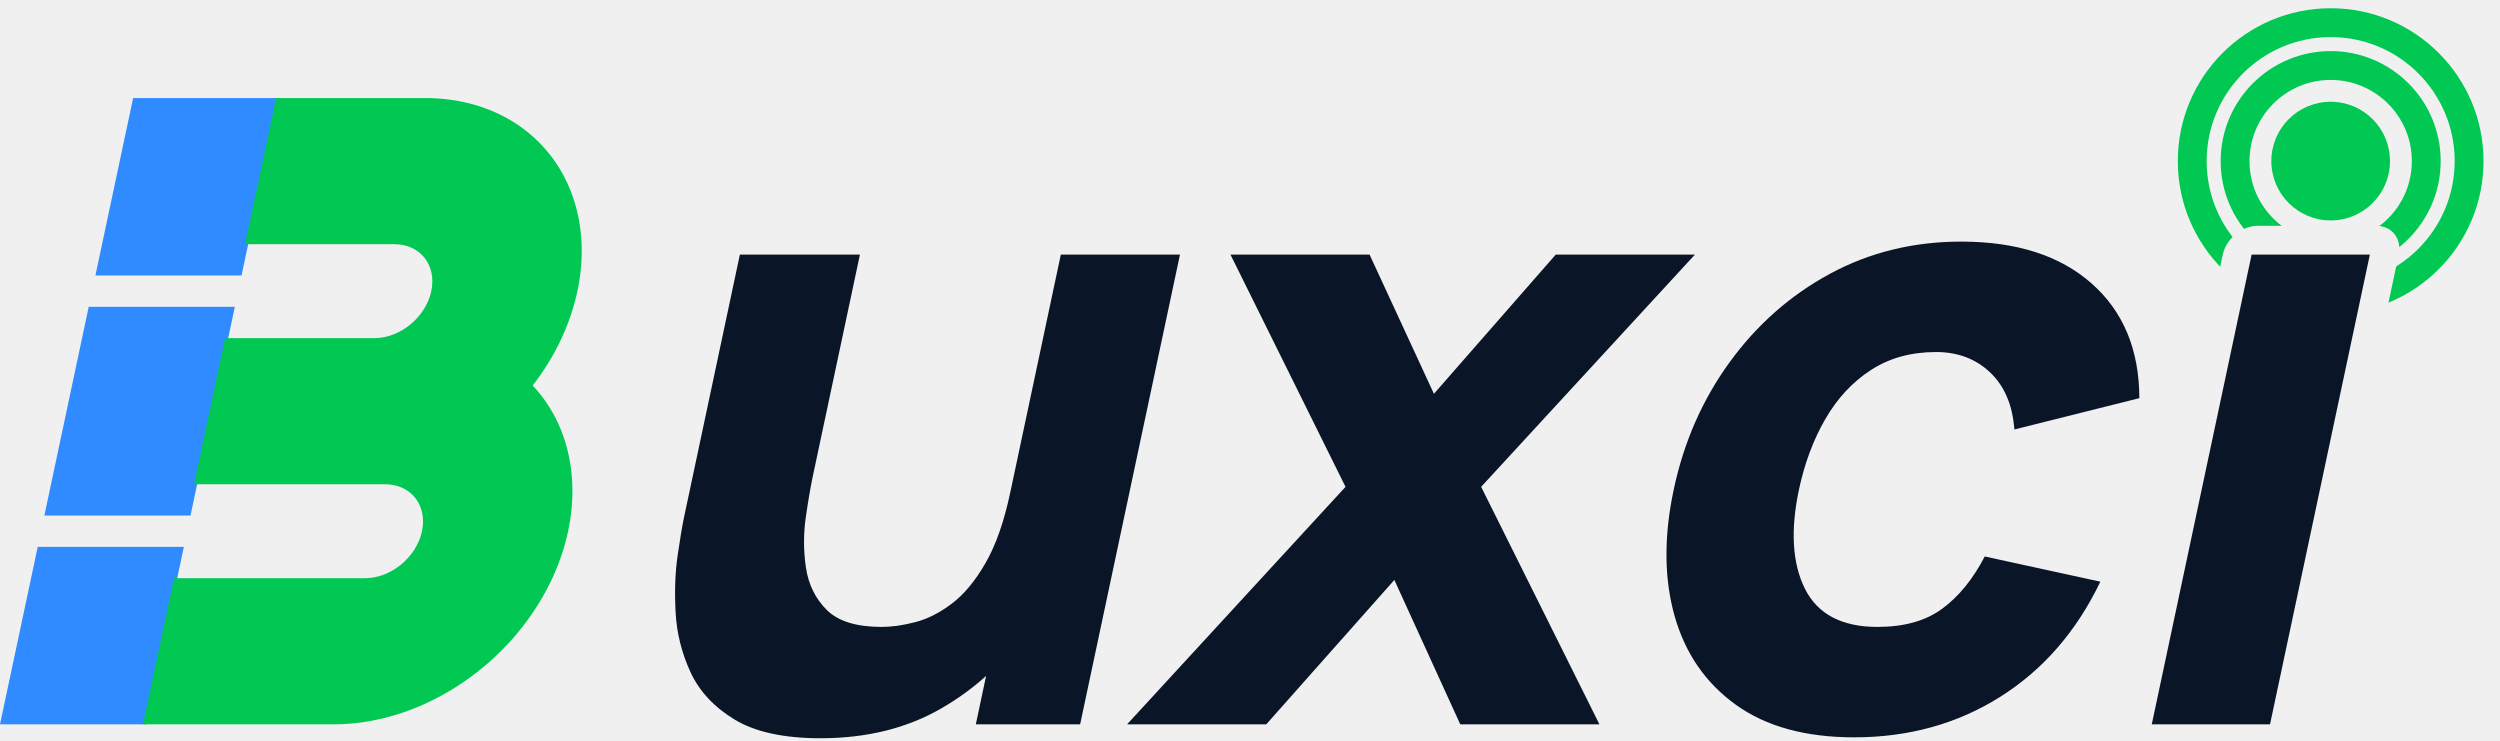
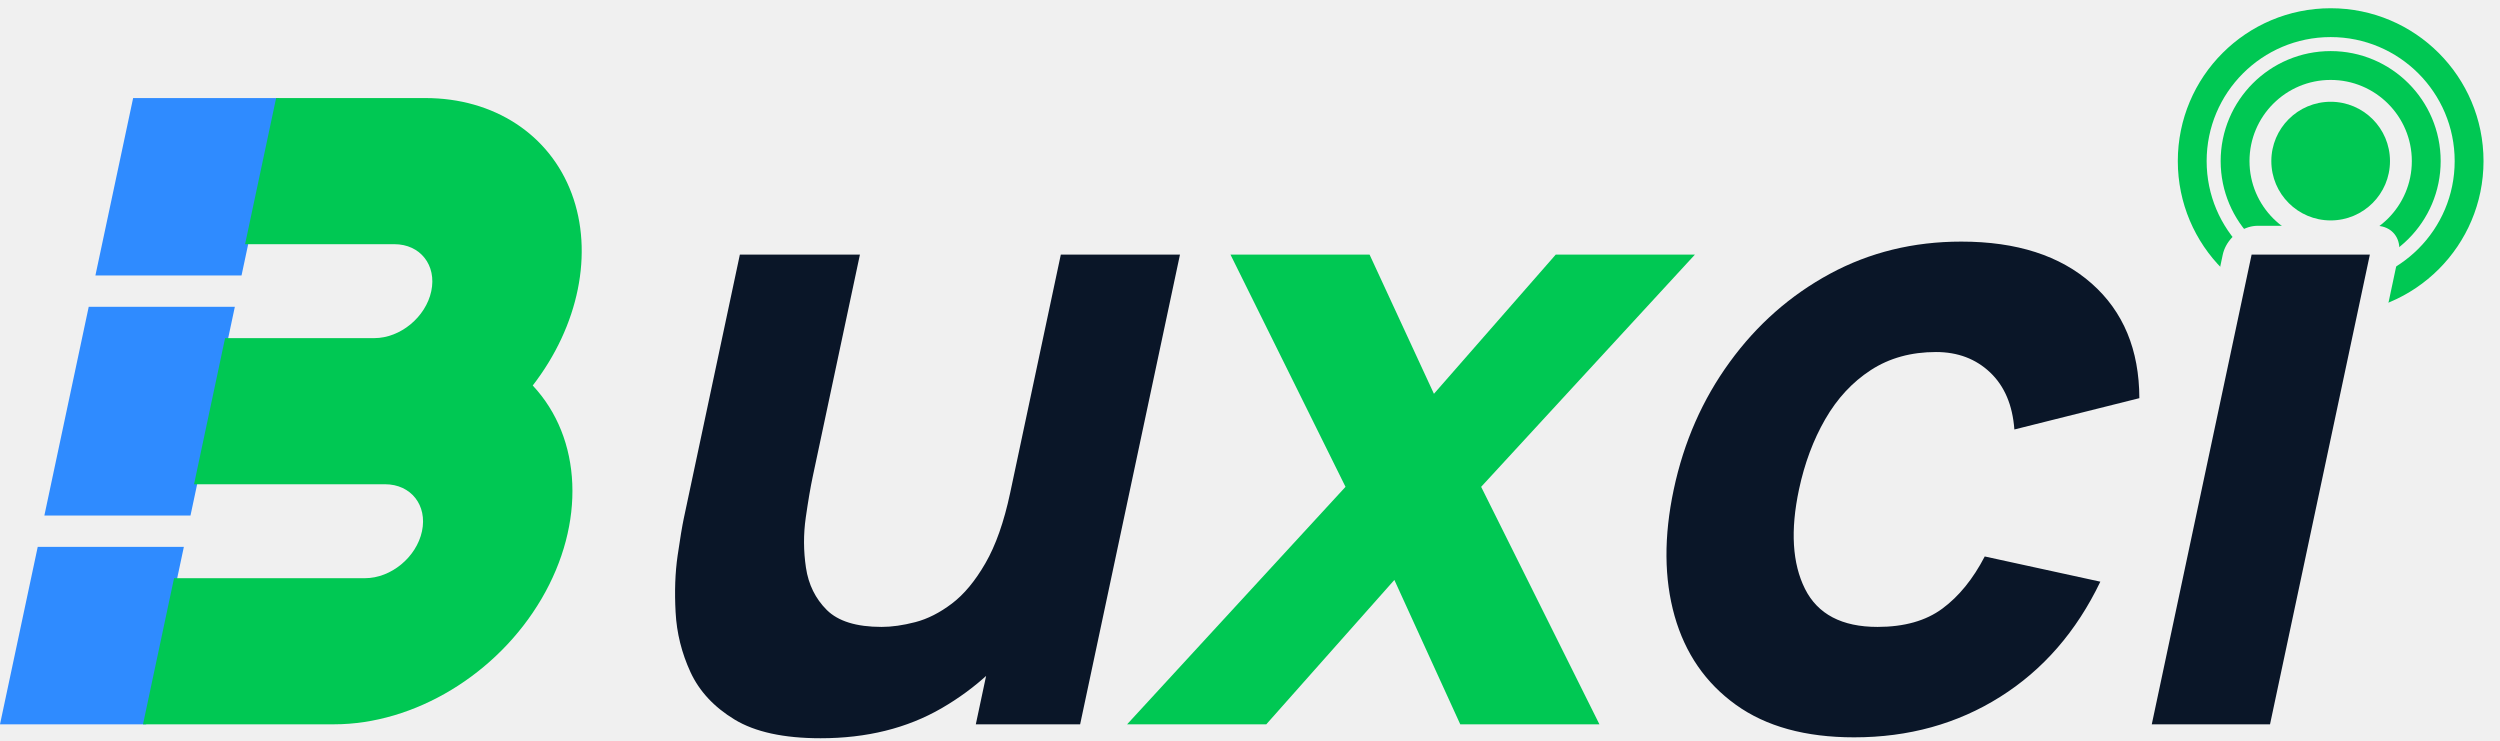
<svg xmlns="http://www.w3.org/2000/svg" viewBox="0 -9.9 303.39 89.9" role="img" aria-label="Buxci">
  <style>.onda{animation:onda 2.4s ease-in-out infinite}.onda2{animation-delay:.35s}@keyframes onda{0%,100%{opacity:1}50%{opacity:.2}}@media (prefers-reduced-motion:reduce){.onda{animation:none}}</style>
  <defs>
    <mask id="bx-sin-palito" maskUnits="userSpaceOnUse" x="0" y="-9.9" width="303.39" height="89.9">
      <rect x="0" y="-9.9" width="303.39" height="89.9" fill="#fff" />
      <g transform="translate(22.58 0) skewX(-12)">
        <path d="M255.13 78V21H269.48V78Z" fill="#000" stroke="#000" stroke-width="7" stroke-linejoin="round" />
      </g>
    </mask>
  </defs>
  <g transform="translate(0 2) scale(0.63333)">
    <path fill="#2f8bff" d="M25.51 0L53.51 0L46.28 34L18.28 34ZM17 40L45 40L36.5 80L8.5 80ZM7.23 86L35.23 86L28 120L0 120Z" />
    <path fill="#00c853" d="M52.91 0L81.51 0C94.64 0 105.31 6.96 109.54 18.29C113.77 29.62 110.93 43.62 102.08 55.08C111.57 65.21 112.24 81.51 103.76 95.96C95.28 110.42 79.43 120 64 120L27.4 120L33.35 92L69.95 92C74.92 92 79.81 87.97 80.86 83C81.92 78.03 78.75 74 73.78 74L37.18 74L43.13 46L71.73 46C76.7 46 81.59 41.97 82.64 37C83.7 32.03 80.53 28 75.56 28L46.96 28Z" />
  </g>
  <g transform="translate(22.58 0) skewX(-12)">
-     <path fill="#0a1628" d="M93.94 79.69Q87.24 79.69 83.02 77.42Q78.8 75.15 76.45 71.67Q74.1 68.18 73.1 64.41Q72.09 60.64 71.88 57.52Q71.67 54.41 71.67 52.98V21H86.24V47.92Q86.24 49.87 86.45 52.9Q86.66 55.94 87.77 59Q88.88 62.06 91.38 64.12Q93.89 66.18 98.48 66.18Q100.33 66.18 102.44 65.6Q104.55 65.02 106.4 63.35Q108.25 61.69 109.43 58.45Q110.62 55.2 110.62 49.92L118.86 53.83Q118.86 60.58 116.11 66.49Q113.37 72.41 107.85 76.05Q102.34 79.69 93.94 79.69ZM112.42 78V59.11H110.62V21H125.08V78ZM130.78 78 151.16 49.18 131.21 21H148.09L159.49 37.89L170.68 21H187.57L167.62 49.18L188.1 78H171.21L159.49 60.48L147.67 78ZM219.34 79.58Q210.48 79.58 204.14 75.62Q197.81 71.67 194.43 64.86Q191.06 58.05 191.06 49.5Q191.06 40.84 194.57 34.04Q198.07 27.23 204.46 23.32Q210.85 19.42 219.56 19.42Q229.64 19.42 236.47 24.51Q243.31 29.6 245.21 38.42L230.85 42.22Q229.58 37.78 226.44 35.3Q223.3 32.82 219.34 32.82Q214.81 32.82 211.9 35.01Q209 37.2 207.63 40.98Q206.26 44.75 206.26 49.5Q206.26 56.94 209.55 61.56Q212.85 66.18 219.34 66.18Q224.2 66.18 226.73 63.96Q229.27 61.74 230.53 57.63L245.21 60.69Q242.78 69.77 236.02 74.67Q229.27 79.58 219.34 79.58ZM255.13 78V21H269.48V78Z" />
+     <path fill="#0a1628" d="M93.94 79.69Q87.24 79.69 83.02 77.42Q78.8 75.15 76.45 71.67Q74.1 68.18 73.1 64.41Q72.09 60.64 71.88 57.52Q71.67 54.41 71.67 52.98V21H86.24V47.92Q86.24 49.87 86.45 52.9Q86.66 55.94 87.77 59Q88.88 62.06 91.38 64.12Q93.89 66.18 98.48 66.18Q100.33 66.18 102.44 65.6Q104.55 65.02 106.4 63.35Q108.25 61.69 109.43 58.45Q110.62 55.2 110.62 49.92L118.86 53.83Q118.86 60.58 116.11 66.49Q113.37 72.41 107.85 76.05Q102.34 79.69 93.94 79.69ZM112.42 78V59.11H110.62V21H125.08V78ZM219.34 79.58Q210.48 79.58 204.14 75.62Q197.81 71.67 194.43 64.86Q191.06 58.05 191.06 49.5Q191.06 40.84 194.57 34.04Q198.07 27.23 204.46 23.32Q210.85 19.42 219.56 19.42Q229.64 19.42 236.47 24.51Q243.31 29.6 245.21 38.42L230.85 42.22Q229.58 37.78 226.44 35.3Q223.3 32.82 219.34 32.82Q214.81 32.82 211.9 35.01Q209 37.2 207.63 40.98Q206.26 44.75 206.26 49.5Q206.26 56.94 209.55 61.56Q212.85 66.18 219.34 66.18Q224.2 66.18 226.73 63.96Q229.27 61.74 230.53 57.63L245.21 60.69Q242.78 69.77 236.02 74.67Q229.27 79.58 219.34 79.58ZM255.13 78V21H269.48V78Z" />
+     <path fill="#00c853" d="M130.78 78 151.16 49.18 131.21 21H148.09L159.49 37.89L170.68 21H187.57L167.62 49.18L188.1 78H171.21L159.49 60.48L147.67 78Z" />
  </g>
  <g transform="translate(6.00 0)">
    <circle cx="276.84" cy="9.65" r="7.2" fill="#00c853" />
  </g>
  <g mask="url(#bx-sin-palito)">
    <g transform="translate(6.00 0)" fill="none" stroke="#00c853" stroke-width="3.5">
      <circle class="onda" cx="276.84" cy="9.65" r="11.6" />
      <circle class="onda onda2" cx="276.84" cy="9.65" r="16.8" />
    </g>
  </g>
</svg>
